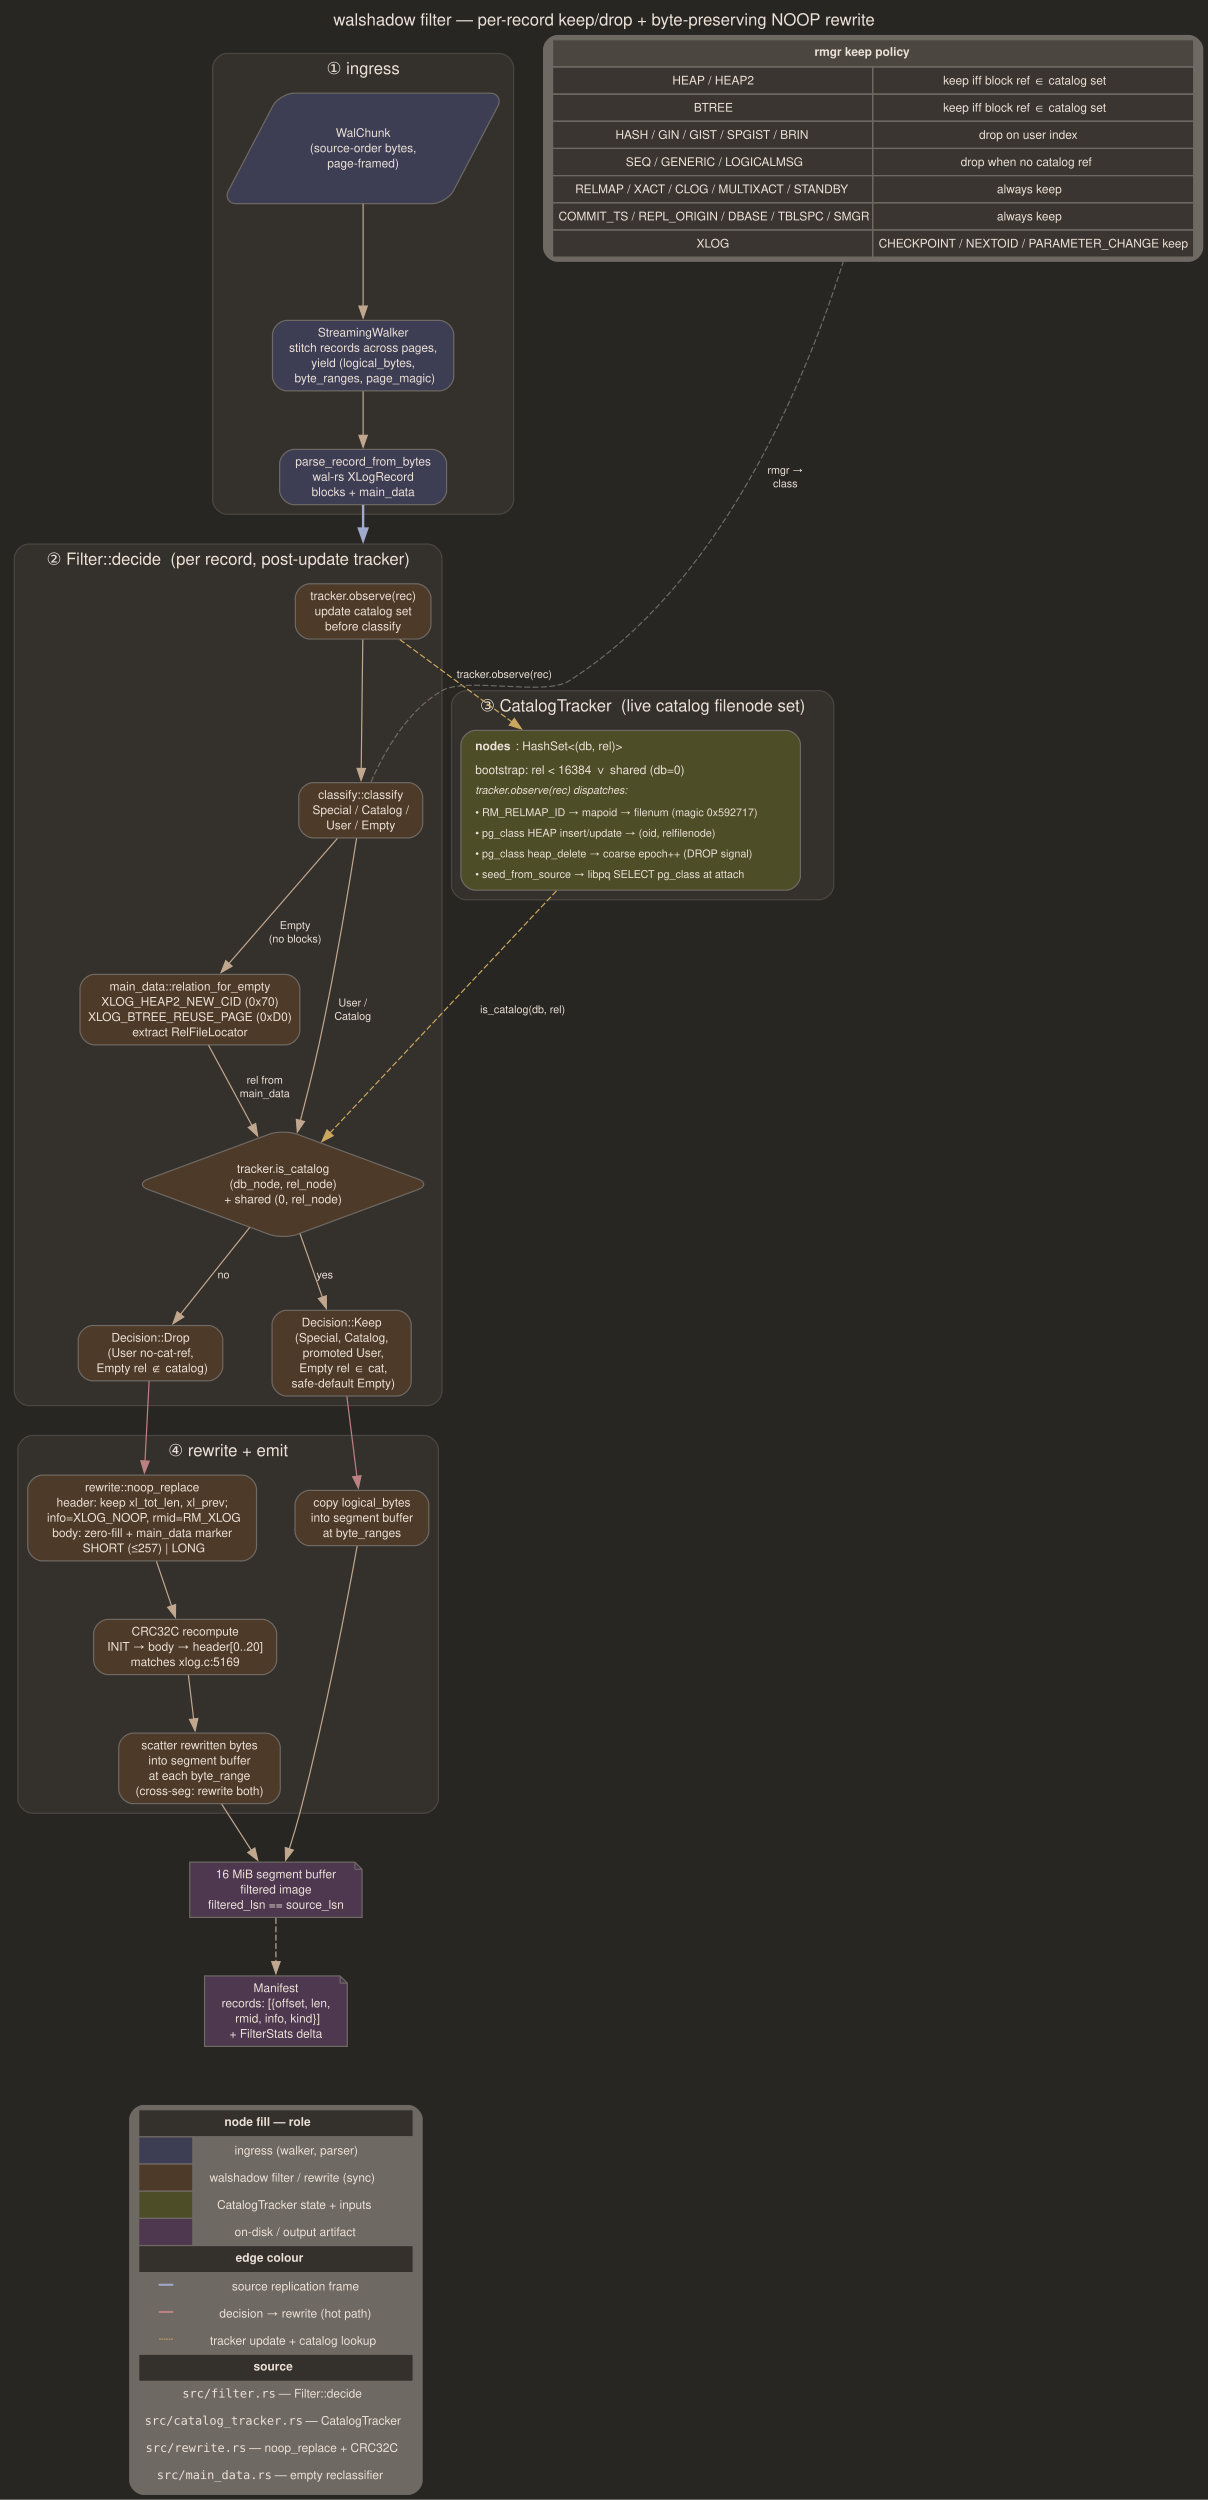
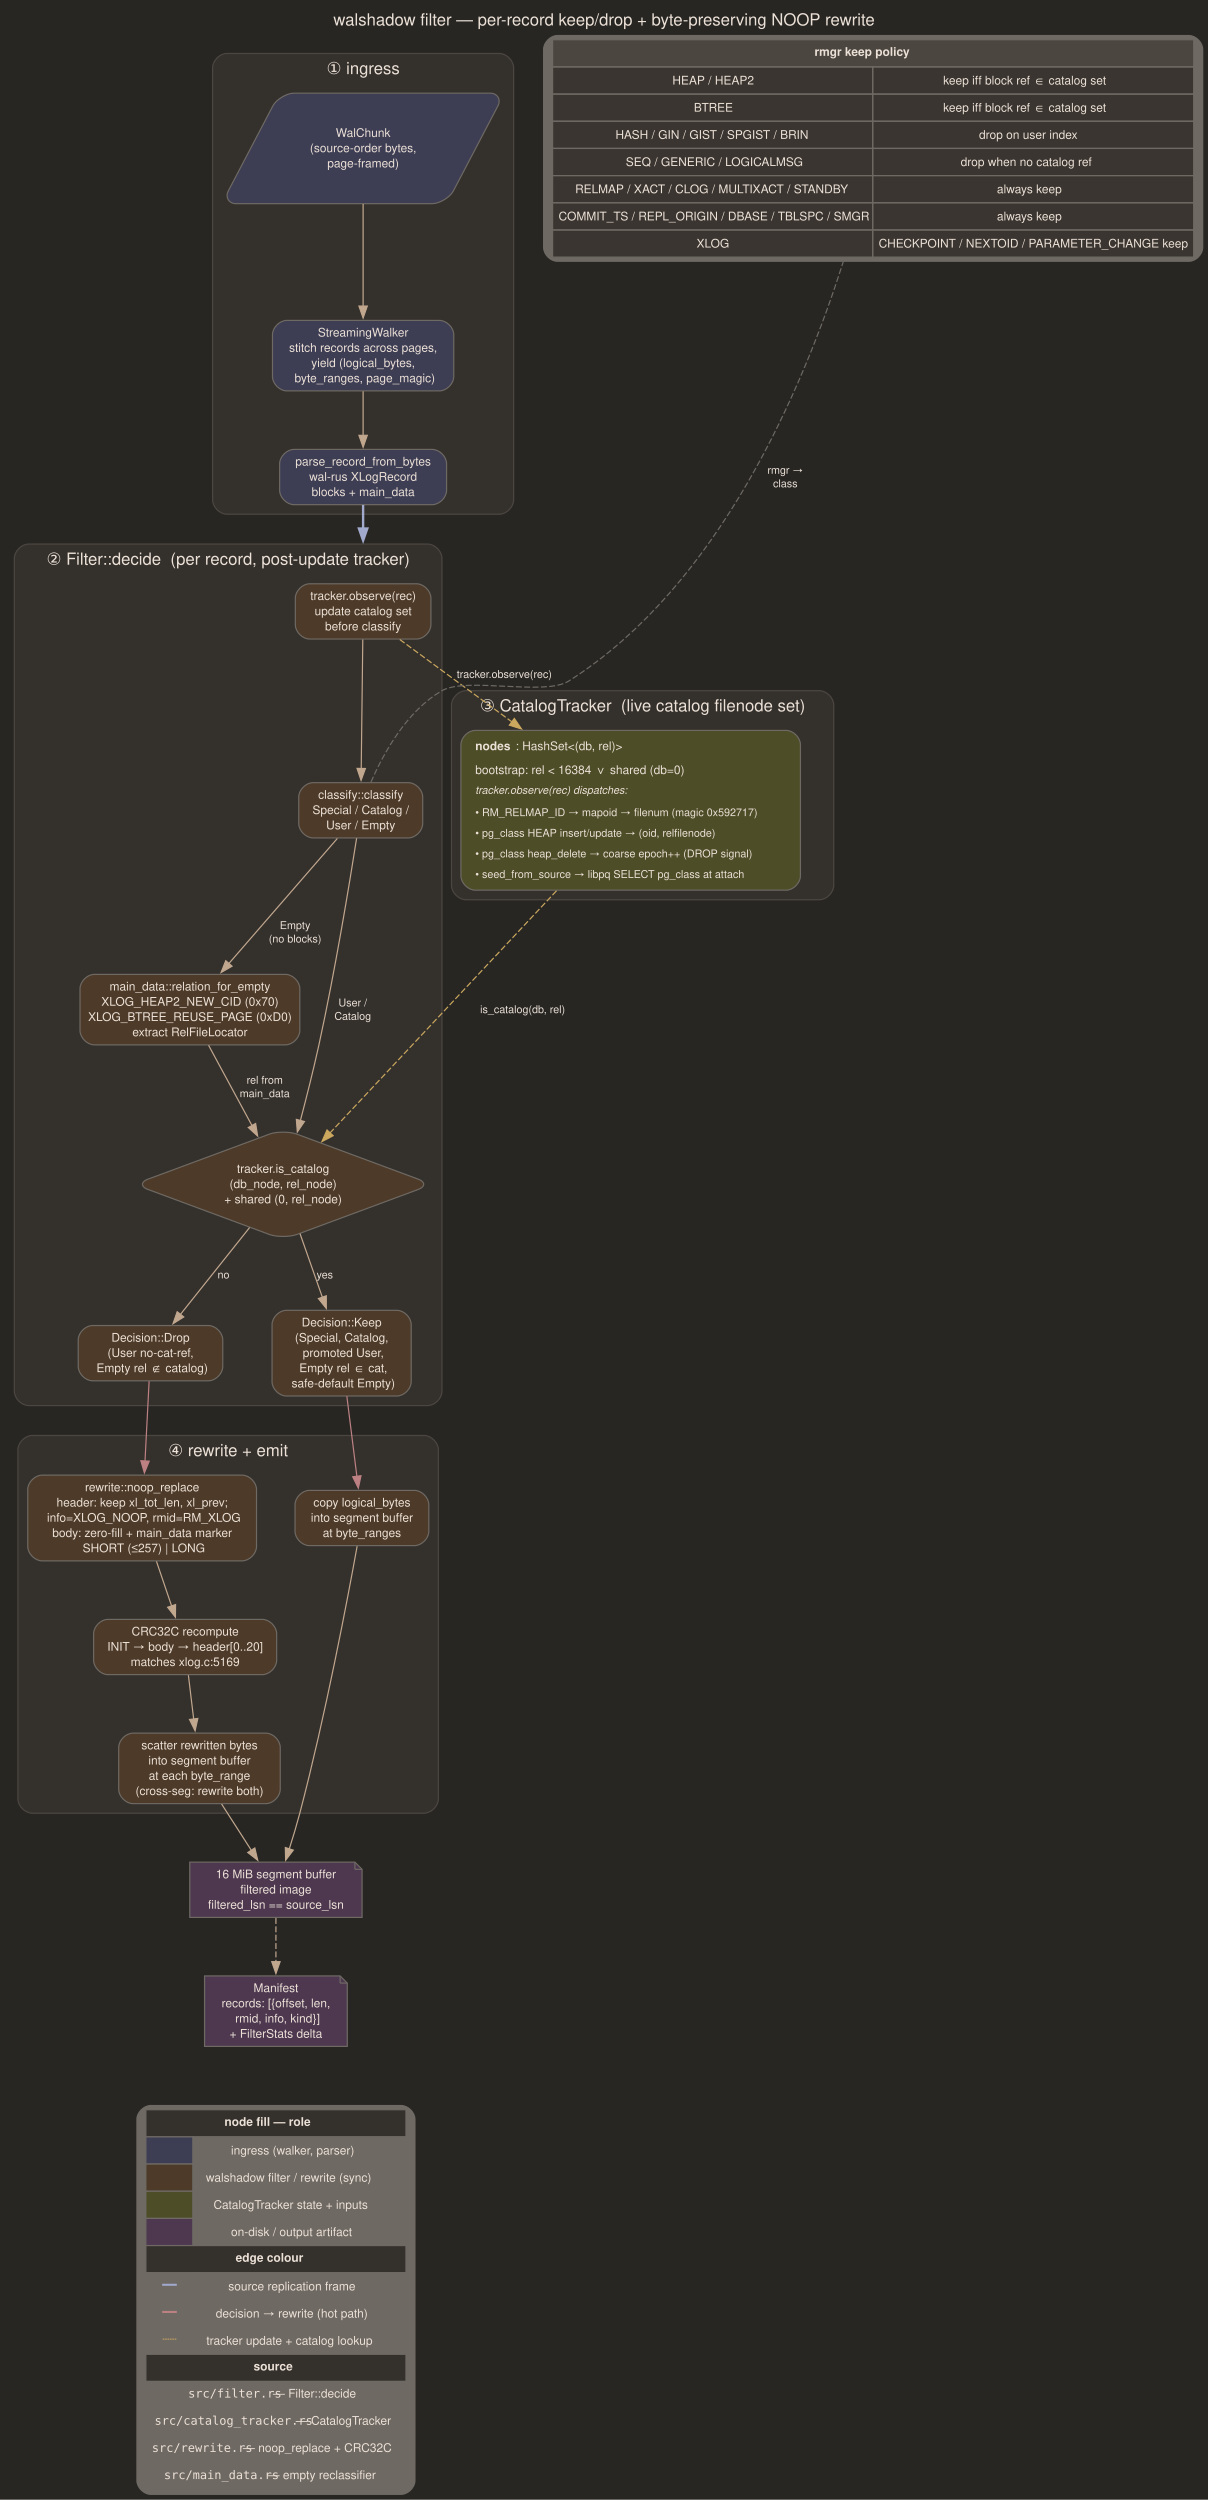
<svg xmlns="http://www.w3.org/2000/svg" width="1011pt" height="2093pt" viewBox="0.00 0.00 1011.00 2093.00">
  <g id="graph0" class="graph" transform="scale(1 1) rotate(0) translate(4 2088.75)">
    <polygon fill="#272623" stroke="none" points="-4,4 -4,-2088.75 1007.38,-2088.75 1007.38,4 -4,4" />
    <text xml:space="preserve" text-anchor="middle" x="501.69" y="-2067.45" font-family="Helvetica,sans-Serif" font-size="14.00" fill="#ece1d7">walshadow filter — per-record keep/drop + byte-preserving NOOP rewrite</text>
    <g id="clust1" class="cluster">
      <path fill="#34302c" stroke="#4c4641" d="M186,-1658.25C186,-1658.25 414,-1658.25 414,-1658.25 420,-1658.25 426,-1664.25 426,-1670.25 426,-1670.25 426,-2032 426,-2032 426,-2038 420,-2044 414,-2044 414,-2044 186,-2044 186,-2044 180,-2044 174,-2038 174,-2032 174,-2032 174,-1670.25 174,-1670.25 174,-1664.25 180,-1658.25 186,-1658.25" />
      <text xml:space="preserve" text-anchor="middle" x="300" y="-2026.7" font-family="Helvetica,sans-Serif" font-size="14.00" fill="#ece1d7">① ingress</text>
    </g>
    <g id="clust2" class="cluster">
      <path fill="#34302c" stroke="#4c4641" d="M20,-912C20,-912 354,-912 354,-912 360,-912 366,-918 366,-924 366,-924 366,-1621.25 366,-1621.25 366,-1627.25 360,-1633.25 354,-1633.25 354,-1633.25 20,-1633.25 20,-1633.25 14,-1633.25 8,-1627.25 8,-1621.25 8,-1621.25 8,-924 8,-924 8,-918 14,-912 20,-912" />
      <text xml:space="preserve" text-anchor="middle" x="187" y="-1615.95" font-family="Helvetica,sans-Serif" font-size="14.00" fill="#ece1d7">② Filter::decide  (per record, post-update tracker)</text>
    </g>
    <g id="clust4" class="cluster">
      <path fill="#34302c" stroke="#4c4641" d="M386,-1335.5C386,-1335.5 682,-1335.5 682,-1335.5 688,-1335.5 694,-1341.5 694,-1347.5 694,-1347.5 694,-1498.5 694,-1498.5 694,-1504.5 688,-1510.5 682,-1510.5 682,-1510.5 386,-1510.5 386,-1510.5 380,-1510.5 374,-1504.5 374,-1498.5 374,-1498.5 374,-1347.5 374,-1347.5 374,-1341.5 380,-1335.5 386,-1335.5" />
      <text xml:space="preserve" text-anchor="middle" x="534" y="-1493.2" font-family="Helvetica,sans-Serif" font-size="14.00" fill="#ece1d7">③ CatalogTracker  (live catalog filenode set)</text>
    </g>
    <g id="clust5" class="cluster">
      <path fill="#34302c" stroke="#4c4641" d="M23,-570.75C23,-570.75 351,-570.75 351,-570.75 357,-570.75 363,-576.75 363,-582.75 363,-582.75 363,-875 363,-875 363,-881 357,-887 351,-887 351,-887 23,-887 23,-887 17,-887 11,-881 11,-875 11,-875 11,-582.75 11,-582.75 11,-576.75 17,-570.75 23,-570.75" />
      <text xml:space="preserve" text-anchor="middle" x="187" y="-869.7" font-family="Helvetica,sans-Serif" font-size="14.00" fill="#ece1d7">④ rewrite + emit</text>
    </g>
    <g id="node1" class="node">
      <path fill="#3d3d54" stroke="#6e6963" d="M406.45,-2010.75C406.45,-2010.75 242.02,-2010.75 242.02,-2010.75 236.02,-2010.75 227.24,-2005.44 224.45,-2000.12 224.45,-2000.12 187.12,-1928.88 187.12,-1928.88 184.34,-1923.56 187.55,-1918.25 193.55,-1918.25 193.55,-1918.25 357.98,-1918.25 357.98,-1918.25 363.98,-1918.25 372.76,-1923.56 375.55,-1928.88 375.55,-1928.88 412.88,-2000.12 412.88,-2000.12 415.66,-2005.44 412.45,-2010.75 406.45,-2010.75" />
      <text xml:space="preserve" text-anchor="middle" x="300" y="-1974.12" font-family="Helvetica,sans-Serif" font-size="10.00" fill="#ece1d7">WalChunk</text>
      <text xml:space="preserve" text-anchor="middle" x="300" y="-1961.38" font-family="Helvetica,sans-Serif" font-size="10.00" fill="#ece1d7">(source-order bytes,</text>
      <text xml:space="preserve" text-anchor="middle" x="300" y="-1948.62" font-family="Helvetica,sans-Serif" font-size="10.00" fill="#ece1d7">page-framed)</text>
    </g>
    <g id="node2" class="node">
      <path fill="#3d3d54" stroke="#6e6963" d="M363.88,-1820.5C363.88,-1820.5 236.12,-1820.5 236.12,-1820.5 230.12,-1820.5 224.12,-1814.5 224.12,-1808.5 224.12,-1808.5 224.12,-1773.5 224.12,-1773.5 224.12,-1767.5 230.12,-1761.5 236.12,-1761.5 236.12,-1761.5 363.88,-1761.5 363.88,-1761.5 369.88,-1761.5 375.88,-1767.5 375.88,-1773.5 375.88,-1773.5 375.88,-1808.5 375.88,-1808.5 375.88,-1814.5 369.88,-1820.5 363.88,-1820.5" />
      <text xml:space="preserve" text-anchor="middle" x="300" y="-1807" font-family="Helvetica,sans-Serif" font-size="10.00" fill="#ece1d7">StreamingWalker</text>
      <text xml:space="preserve" text-anchor="middle" x="300" y="-1794.25" font-family="Helvetica,sans-Serif" font-size="10.00" fill="#ece1d7">stitch records across pages,</text>
      <text xml:space="preserve" text-anchor="middle" x="300" y="-1781.5" font-family="Helvetica,sans-Serif" font-size="10.00" fill="#ece1d7">yield (logical_bytes,</text>
      <text xml:space="preserve" text-anchor="middle" x="300" y="-1768.75" font-family="Helvetica,sans-Serif" font-size="10.00" fill="#ece1d7"> byte_ranges, page_magic)</text>
    </g>
    <g id="edge1" class="edge">
      <path fill="none" stroke="#c1a78e" d="M300,-1917.99C300,-1891.31 300,-1857.92 300,-1832.21" />
      <polygon fill="#c1a78e" stroke="#c1a78e" points="303.5,-1832.51 300,-1822.51 296.5,-1832.51 303.5,-1832.51" />
    </g>
    <g id="node3" class="node">
      <path fill="#3d3d54" stroke="#6e6963" d="M357.88,-1712.5C357.88,-1712.5 242.12,-1712.5 242.12,-1712.5 236.12,-1712.5 230.12,-1706.5 230.12,-1700.5 230.12,-1700.5 230.12,-1678.25 230.12,-1678.25 230.12,-1672.25 236.12,-1666.25 242.12,-1666.25 242.12,-1666.25 357.88,-1666.25 357.88,-1666.25 363.88,-1666.25 369.88,-1672.25 369.88,-1678.25 369.88,-1678.25 369.88,-1700.5 369.88,-1700.5 369.88,-1706.5 363.88,-1712.5 357.88,-1712.5" />
      <text xml:space="preserve" text-anchor="middle" x="300" y="-1699" font-family="Helvetica,sans-Serif" font-size="10.00" fill="#ece1d7">parse_record_from_bytes</text>
-       <text xml:space="preserve" text-anchor="middle" x="300" y="-1686.25" font-family="Helvetica,sans-Serif" font-size="10.00" fill="#ece1d7">wal-rs XLogRecord</text>
+       <text xml:space="preserve" text-anchor="middle" x="300" y="-1686.25" font-family="Helvetica,sans-Serif" font-size="10.00" fill="#ece1d7">wal-rus XLogRecord</text>
      <text xml:space="preserve" text-anchor="middle" x="300" y="-1673.5" font-family="Helvetica,sans-Serif" font-size="10.00" fill="#ece1d7">blocks + main_data</text>
    </g>
    <g id="edge2" class="edge">
      <path fill="none" stroke="#c1a78e" d="M300,-1761.18C300,-1749.63 300,-1736.24 300,-1724.23" />
      <polygon fill="#c1a78e" stroke="#c1a78e" points="303.5,-1724.31 300,-1714.31 296.5,-1724.31 303.5,-1724.31" />
    </g>
    <g id="node4" class="node">
      <path fill="#4d3a28" stroke="#6e6963" d="M344.75,-1600C344.75,-1600 255.25,-1600 255.25,-1600 249.25,-1600 243.25,-1594 243.25,-1588 243.25,-1588 243.25,-1565.75 243.25,-1565.75 243.25,-1559.75 249.25,-1553.75 255.25,-1553.75 255.25,-1553.75 344.75,-1553.75 344.75,-1553.75 350.75,-1553.75 356.75,-1559.75 356.75,-1565.75 356.75,-1565.75 356.75,-1588 356.75,-1588 356.75,-1594 350.75,-1600 344.75,-1600" />
      <text xml:space="preserve" text-anchor="middle" x="300" y="-1586.5" font-family="Helvetica,sans-Serif" font-size="10.00" fill="#ece1d7">tracker.observe(rec)</text>
      <text xml:space="preserve" text-anchor="middle" x="300" y="-1573.75" font-family="Helvetica,sans-Serif" font-size="10.00" fill="#ece1d7">update catalog set</text>
      <text xml:space="preserve" text-anchor="middle" x="300" y="-1561" font-family="Helvetica,sans-Serif" font-size="10.00" fill="#ece1d7">before classify</text>
    </g>
    <g id="edge9" class="edge">
      <path fill="none" stroke="#a1a9cc" stroke-width="2" d="M300,-1666.01C300,-1660.05 300,-1653.28 300,-1646.2" />
      <polygon fill="#a1a9cc" stroke="#a1a9cc" stroke-width="2" points="303.5,-1646.28 300,-1636.28 296.5,-1646.28 303.5,-1646.28" />
    </g>
    <g id="node5" class="node">
      <path fill="#4d3a28" stroke="#6e6963" d="M337.88,-1433.5C337.88,-1433.5 258.12,-1433.5 258.12,-1433.5 252.12,-1433.5 246.12,-1427.5 246.12,-1421.5 246.12,-1421.5 246.12,-1399.25 246.12,-1399.25 246.12,-1393.25 252.12,-1387.25 258.12,-1387.25 258.12,-1387.25 337.88,-1387.25 337.88,-1387.25 343.88,-1387.25 349.88,-1393.25 349.88,-1399.25 349.88,-1399.25 349.88,-1421.5 349.88,-1421.5 349.88,-1427.5 343.88,-1433.5 337.88,-1433.5" />
      <text xml:space="preserve" text-anchor="middle" x="298" y="-1420" font-family="Helvetica,sans-Serif" font-size="10.00" fill="#ece1d7">classify::classify</text>
      <text xml:space="preserve" text-anchor="middle" x="298" y="-1407.25" font-family="Helvetica,sans-Serif" font-size="10.00" fill="#ece1d7">Special / Catalog /</text>
      <text xml:space="preserve" text-anchor="middle" x="298" y="-1394.5" font-family="Helvetica,sans-Serif" font-size="10.00" fill="#ece1d7">User / Empty</text>
    </g>
    <g id="edge3" class="edge">
      <path fill="none" stroke="#c1a78e" d="M299.73,-1553.35C299.39,-1525.37 298.8,-1477.39 298.41,-1445.04" />
      <polygon fill="#c1a78e" stroke="#c1a78e" points="301.91,-1445.36 298.29,-1435.41 294.91,-1445.45 301.91,-1445.36" />
    </g>
    <g id="node11" class="node">
      <path fill="#4d4d28" stroke="#6e6963" d="M654.12,-1477.25C654.12,-1477.25 393.88,-1477.25 393.88,-1477.25 387.88,-1477.25 381.88,-1471.25 381.88,-1465.25 381.88,-1465.25 381.88,-1355.5 381.88,-1355.5 381.88,-1349.5 387.88,-1343.5 393.88,-1343.5 393.88,-1343.5 654.12,-1343.5 654.12,-1343.5 660.12,-1343.5 666.12,-1349.5 666.12,-1355.5 666.12,-1355.5 666.12,-1465.25 666.12,-1465.25 666.12,-1471.25 660.12,-1477.25 654.12,-1477.25" />
      <text xml:space="preserve" text-anchor="start" x="393.88" y="-1460.75" font-family="Helvetica,sans-Serif" font-weight="bold" font-size="10.00" fill="#ece1d7">nodes</text>
      <text xml:space="preserve" text-anchor="start" x="427.62" y="-1460.75" font-family="Helvetica,sans-Serif" font-size="10.00" fill="#ece1d7">: HashSet&lt;(db, rel)&gt;</text>
      <text xml:space="preserve" text-anchor="start" x="393.88" y="-1440.75" font-family="Helvetica,sans-Serif" font-size="10.00" fill="#ece1d7">bootstrap: rel &lt; 16384 ∨ shared (db=0)</text>
      <text xml:space="preserve" text-anchor="start" x="393.88" y="-1424.2" font-family="Helvetica,sans-Serif" font-style="italic" font-size="9.00" fill="#ece1d7">tracker.observe(rec) dispatches:</text>
      <text xml:space="preserve" text-anchor="start" x="393.88" y="-1405.5" font-family="Helvetica,sans-Serif" font-size="9.00" fill="#ece1d7">• RM_RELMAP_ID → mapoid → filenum (magic 0x592717)</text>
      <text xml:space="preserve" text-anchor="start" x="393.88" y="-1388.25" font-family="Helvetica,sans-Serif" font-size="9.00" fill="#ece1d7">• pg_class HEAP insert/update → (oid, relfilenode)</text>
      <text xml:space="preserve" text-anchor="start" x="393.88" y="-1371" font-family="Helvetica,sans-Serif" font-size="9.00" fill="#ece1d7">• pg_class heap_delete → coarse epoch++ (DROP signal)</text>
      <text xml:space="preserve" text-anchor="start" x="393.88" y="-1353.75" font-family="Helvetica,sans-Serif" font-size="9.00" fill="#ece1d7">• seed_from_source → libpq SELECT pg_class at attach</text>
    </g>
    <g id="edge11" class="edge">
      <path fill="none" stroke="#cba85e" stroke-dasharray="5,2" d="M330.68,-1553.35C355.09,-1535.41 390.7,-1509.27 424.72,-1484.28" />
      <polygon fill="#cba85e" stroke="#cba85e" points="426.59,-1487.25 432.58,-1478.51 422.44,-1481.61 426.59,-1487.25" />
      <text xml:space="preserve" text-anchor="middle" x="418.2" y="-1521.2" font-family="Helvetica,sans-Serif" font-size="9.00" fill="#ece1d7">tracker.observe(rec)</text>
    </g>
    <g id="node6" class="node">
      <path fill="#4d3a28" stroke="#6e6963" d="M235,-1273C235,-1273 75,-1273 75,-1273 69,-1273 63,-1267 63,-1261 63,-1261 63,-1226 63,-1226 63,-1220 69,-1214 75,-1214 75,-1214 235,-1214 235,-1214 241,-1214 247,-1220 247,-1226 247,-1226 247,-1261 247,-1261 247,-1267 241,-1273 235,-1273" />
      <text xml:space="preserve" text-anchor="middle" x="155" y="-1259.5" font-family="Helvetica,sans-Serif" font-size="10.00" fill="#ece1d7">main_data::relation_for_empty</text>
      <text xml:space="preserve" text-anchor="middle" x="155" y="-1246.75" font-family="Helvetica,sans-Serif" font-size="10.00" fill="#ece1d7">XLOG_HEAP2_NEW_CID (0x70)</text>
      <text xml:space="preserve" text-anchor="middle" x="155" y="-1234" font-family="Helvetica,sans-Serif" font-size="10.00" fill="#ece1d7">XLOG_BTREE_REUSE_PAGE (0xD0)</text>
      <text xml:space="preserve" text-anchor="middle" x="155" y="-1221.25" font-family="Helvetica,sans-Serif" font-size="10.00" fill="#ece1d7">extract RelFileLocator</text>
    </g>
    <g id="edge5" class="edge">
      <path fill="none" stroke="#c1a78e" d="M278.42,-1386.8C254.96,-1359.76 215.34,-1314.07 187.33,-1281.77" />
      <polygon fill="#c1a78e" stroke="#c1a78e" points="190.3,-1279.86 181.11,-1274.6 185.01,-1284.45 190.3,-1279.86" />
      <text xml:space="preserve" text-anchor="middle" x="243.06" y="-1310.95" font-family="Helvetica,sans-Serif" font-size="9.00" fill="#ece1d7">Empty</text>
      <text xml:space="preserve" text-anchor="middle" x="243.06" y="-1299.7" font-family="Helvetica,sans-Serif" font-size="9.00" fill="#ece1d7">(no blocks)</text>
    </g>
    <g id="node7" class="node">
      <path fill="#4d3a28" stroke="#6e6963" d="M221.75,-1139.33C221.75,-1139.33 119.5,-1101.42 119.5,-1101.42 113.88,-1099.34 113.88,-1095.16 119.5,-1093.08 119.5,-1093.08 221.75,-1055.17 221.75,-1055.17 227.37,-1053.09 238.63,-1053.09 244.25,-1055.17 244.25,-1055.17 346.5,-1093.08 346.5,-1093.08 352.12,-1095.16 352.12,-1099.34 346.5,-1101.42 346.5,-1101.42 244.25,-1139.33 244.25,-1139.33 238.63,-1141.41 227.37,-1141.41 221.75,-1139.33" />
      <text xml:space="preserve" text-anchor="middle" x="233" y="-1106.88" font-family="Helvetica,sans-Serif" font-size="10.00" fill="#ece1d7">tracker.is_catalog</text>
      <text xml:space="preserve" text-anchor="middle" x="233" y="-1094.12" font-family="Helvetica,sans-Serif" font-size="10.00" fill="#ece1d7">(db_node, rel_node)</text>
      <text xml:space="preserve" text-anchor="middle" x="233" y="-1081.38" font-family="Helvetica,sans-Serif" font-size="10.00" fill="#ece1d7">+ shared (0, rel_node)</text>
    </g>
    <g id="edge4" class="edge">
      <path fill="none" stroke="#c1a78e" d="M294.56,-1387C288.84,-1350.57 276.63,-1276.28 263,-1214 258.43,-1193.14 252.69,-1170.35 247.46,-1150.55" />
      <polygon fill="#c1a78e" stroke="#c1a78e" points="250.88,-1149.81 244.92,-1141.05 244.12,-1151.61 250.88,-1149.81" />
      <text xml:space="preserve" text-anchor="middle" x="291.33" y="-1246.2" font-family="Helvetica,sans-Serif" font-size="9.00" fill="#ece1d7">User /</text>
      <text xml:space="preserve" text-anchor="middle" x="291.33" y="-1234.95" font-family="Helvetica,sans-Serif" font-size="9.00" fill="#ece1d7">Catalog</text>
    </g>
    <g id="node10" class="node">
      <path fill="#6e6963" stroke="none" d="M991.38,-2059.5C991.38,-2059.5 462.62,-2059.5 462.62,-2059.5 456.62,-2059.5 450.62,-2053.5 450.62,-2047.5 450.62,-2047.5 450.62,-1881.5 450.62,-1881.5 450.62,-1875.5 456.62,-1869.5 462.62,-1869.5 462.62,-1869.5 991.38,-1869.5 991.38,-1869.5 997.38,-1869.5 1003.38,-1875.5 1003.38,-1881.5 1003.38,-1881.5 1003.38,-2047.5 1003.38,-2047.5 1003.38,-2053.5 997.38,-2059.5 991.38,-2059.5" />
      <polygon fill="#3a3530" stroke="none" points="458.62,-1873.5 458.62,-2055.5 995.38,-2055.5 995.38,-1873.5 458.62,-1873.5" />
      <polygon fill="#4c4641" stroke="none" points="458.62,-2032.75 458.62,-2055.5 995.38,-2055.5 995.38,-2032.75 458.62,-2032.75" />
      <polygon fill="none" stroke="#6e6963" points="458.62,-2032.75 458.62,-2055.5 995.38,-2055.5 995.38,-2032.75 458.62,-2032.75" />
      <text xml:space="preserve" text-anchor="start" x="677.88" y="-2042" font-family="Helvetica,sans-Serif" font-weight="bold" font-size="10.00" fill="#ece1d7">rmgr keep policy</text>
      <polygon fill="none" stroke="#6e6963" points="458.62,-2010 458.62,-2032.75 726.62,-2032.75 726.62,-2010 458.62,-2010" />
      <text xml:space="preserve" text-anchor="start" x="558.88" y="-2018" font-family="Helvetica,sans-Serif" font-size="10.00" fill="#ece1d7">HEAP / HEAP2</text>
      <polygon fill="none" stroke="#6e6963" points="726.62,-2010 726.62,-2032.75 995.38,-2032.75 995.38,-2010 726.62,-2010" />
      <text xml:space="preserve" text-anchor="start" x="785.62" y="-2018" font-family="Helvetica,sans-Serif" font-size="10.00" fill="#ece1d7">keep iff block ref ∈ catalog set</text>
      <polygon fill="none" stroke="#6e6963" points="458.62,-1987.25 458.62,-2010 726.62,-2010 726.62,-1987.25 458.62,-1987.25" />
      <text xml:space="preserve" text-anchor="start" x="576.88" y="-1995.25" font-family="Helvetica,sans-Serif" font-size="10.00" fill="#ece1d7">BTREE</text>
      <polygon fill="none" stroke="#6e6963" points="726.62,-1987.25 726.62,-2010 995.38,-2010 995.38,-1987.25 726.62,-1987.25" />
      <text xml:space="preserve" text-anchor="start" x="785.62" y="-1995.25" font-family="Helvetica,sans-Serif" font-size="10.00" fill="#ece1d7">keep iff block ref ∈ catalog set</text>
      <polygon fill="none" stroke="#6e6963" points="458.62,-1964.5 458.62,-1987.25 726.62,-1987.25 726.62,-1964.5 458.62,-1964.5" />
      <text xml:space="preserve" text-anchor="start" x="511.25" y="-1972.5" font-family="Helvetica,sans-Serif" font-size="10.00" fill="#ece1d7">HASH / GIN / GIST / SPGIST / BRIN</text>
      <polygon fill="none" stroke="#6e6963" points="726.62,-1964.5 726.62,-1987.25 995.38,-1987.25 995.38,-1964.5 726.62,-1964.5" />
      <text xml:space="preserve" text-anchor="start" x="815.62" y="-1972.5" font-family="Helvetica,sans-Serif" font-size="10.00" fill="#ece1d7">drop on user index</text>
      <polygon fill="none" stroke="#6e6963" points="458.62,-1941.75 458.62,-1964.5 726.62,-1964.5 726.62,-1941.75 458.62,-1941.75" />
      <text xml:space="preserve" text-anchor="start" x="519.88" y="-1949.75" font-family="Helvetica,sans-Serif" font-size="10.00" fill="#ece1d7">SEQ / GENERIC / LOGICALMSG</text>
      <polygon fill="none" stroke="#6e6963" points="726.62,-1941.75 726.62,-1964.5 995.38,-1964.5 995.38,-1941.75 726.62,-1941.75" />
      <text xml:space="preserve" text-anchor="start" x="800.25" y="-1949.75" font-family="Helvetica,sans-Serif" font-size="10.00" fill="#ece1d7">drop when no catalog ref</text>
      <polygon fill="none" stroke="#6e6963" points="458.62,-1919 458.62,-1941.75 726.62,-1941.75 726.62,-1919 458.62,-1919" />
      <text xml:space="preserve" text-anchor="start" x="477.5" y="-1927" font-family="Helvetica,sans-Serif" font-size="10.00" fill="#ece1d7">RELMAP / XACT / CLOG / MULTIXACT / STANDBY</text>
      <polygon fill="none" stroke="#6e6963" points="726.62,-1919 726.62,-1941.75 995.38,-1941.75 995.38,-1919 726.62,-1919" />
      <text xml:space="preserve" text-anchor="start" x="830.62" y="-1927" font-family="Helvetica,sans-Serif" font-size="10.00" fill="#ece1d7">always keep</text>
      <polygon fill="none" stroke="#6e6963" points="458.62,-1896.25 458.62,-1919 726.62,-1919 726.62,-1896.25 458.62,-1896.25" />
      <text xml:space="preserve" text-anchor="start" x="463.62" y="-1904.25" font-family="Helvetica,sans-Serif" font-size="10.00" fill="#ece1d7">COMMIT_TS / REPL_ORIGIN / DBASE / TBLSPC / SMGR</text>
      <polygon fill="none" stroke="#6e6963" points="726.62,-1896.25 726.62,-1919 995.38,-1919 995.38,-1896.25 726.62,-1896.25" />
      <text xml:space="preserve" text-anchor="start" x="830.62" y="-1904.25" font-family="Helvetica,sans-Serif" font-size="10.00" fill="#ece1d7">always keep</text>
      <polygon fill="none" stroke="#6e6963" points="458.62,-1873.5 458.62,-1896.25 726.62,-1896.25 726.62,-1873.5 458.62,-1873.5" />
      <text xml:space="preserve" text-anchor="start" x="579.12" y="-1881.5" font-family="Helvetica,sans-Serif" font-size="10.00" fill="#ece1d7">XLOG</text>
      <polygon fill="none" stroke="#6e6963" points="726.62,-1873.5 726.62,-1896.25 995.38,-1896.25 995.38,-1873.5 726.62,-1873.5" />
      <text xml:space="preserve" text-anchor="start" x="731.62" y="-1881.5" font-family="Helvetica,sans-Serif" font-size="10.00" fill="#ece1d7">CHECKPOINT / NEXTOID / PARAMETER_CHANGE keep</text>
    </g>
    <g id="edge10" class="edge">
      <path fill="none" stroke="#6e6963" stroke-dasharray="5,2" d="M306.54,-1433.96C316.77,-1457.54 336.34,-1493.42 366,-1510.5 386.47,-1522.29 452.02,-1505.89 472,-1518.5 598.32,-1598.21 668.59,-1764.53 702.02,-1869.73" />
      <text xml:space="preserve" text-anchor="middle" x="653.44" y="-1692.08" font-family="Helvetica,sans-Serif" font-size="9.00" fill="#ece1d7">rmgr →</text>
      <text xml:space="preserve" text-anchor="middle" x="653.44" y="-1680.83" font-family="Helvetica,sans-Serif" font-size="9.00" fill="#ece1d7">class</text>
    </g>
    <g id="edge6" class="edge">
      <path fill="none" stroke="#c1a78e" d="M170.6,-1213.66C181.01,-1194.4 194.95,-1168.63 207.01,-1146.32" />
      <polygon fill="#c1a78e" stroke="#c1a78e" points="210,-1148.14 211.68,-1137.68 203.85,-1144.81 210,-1148.14" />
      <text xml:space="preserve" text-anchor="middle" x="217.62" y="-1181.45" font-family="Helvetica,sans-Serif" font-size="9.00" fill="#ece1d7">rel from</text>
      <text xml:space="preserve" text-anchor="middle" x="217.62" y="-1170.2" font-family="Helvetica,sans-Serif" font-size="9.00" fill="#ece1d7">main_data</text>
    </g>
    <g id="node8" class="node">
      <path fill="#4d3a28" stroke="#6e6963" d="M328.25,-991.75C328.25,-991.75 235.75,-991.75 235.75,-991.75 229.75,-991.75 223.75,-985.75 223.75,-979.75 223.75,-979.75 223.75,-932 223.75,-932 223.75,-926 229.75,-920 235.75,-920 235.75,-920 328.25,-920 328.25,-920 334.25,-920 340.25,-926 340.25,-932 340.25,-932 340.25,-979.75 340.25,-979.75 340.25,-985.75 334.25,-991.75 328.25,-991.75" />
      <text xml:space="preserve" text-anchor="middle" x="282" y="-978.25" font-family="Helvetica,sans-Serif" font-size="10.00" fill="#ece1d7">Decision::Keep</text>
      <text xml:space="preserve" text-anchor="middle" x="282" y="-965.5" font-family="Helvetica,sans-Serif" font-size="10.00" fill="#ece1d7">(Special, Catalog,</text>
      <text xml:space="preserve" text-anchor="middle" x="282" y="-952.75" font-family="Helvetica,sans-Serif" font-size="10.00" fill="#ece1d7"> promoted User,</text>
      <text xml:space="preserve" text-anchor="middle" x="282" y="-940" font-family="Helvetica,sans-Serif" font-size="10.00" fill="#ece1d7"> Empty rel ∈ cat,</text>
      <text xml:space="preserve" text-anchor="middle" x="282" y="-927.25" font-family="Helvetica,sans-Serif" font-size="10.00" fill="#ece1d7"> safe-default Empty)</text>
    </g>
    <g id="edge7" class="edge">
      <path fill="none" stroke="#c1a78e" d="M247.17,-1055.94C253.07,-1039.16 259.95,-1019.6 266.02,-1002.32" />
      <polygon fill="#c1a78e" stroke="#c1a78e" points="269.17,-1003.92 269.19,-993.32 262.57,-1001.59 269.17,-1003.92" />
      <text xml:space="preserve" text-anchor="middle" x="267.93" y="-1018.45" font-family="Helvetica,sans-Serif" font-size="9.00" fill="#ece1d7">yes</text>
    </g>
    <g id="node9" class="node">
      <path fill="#4d3a28" stroke="#6e6963" d="M170.5,-979C170.5,-979 73.5,-979 73.5,-979 67.5,-979 61.5,-973 61.5,-967 61.5,-967 61.5,-944.75 61.5,-944.75 61.5,-938.75 67.5,-932.75 73.5,-932.75 73.5,-932.75 170.5,-932.75 170.5,-932.75 176.5,-932.75 182.5,-938.75 182.5,-944.75 182.5,-944.75 182.5,-967 182.5,-967 182.5,-973 176.5,-979 170.5,-979" />
      <text xml:space="preserve" text-anchor="middle" x="122" y="-965.5" font-family="Helvetica,sans-Serif" font-size="10.00" fill="#ece1d7">Decision::Drop</text>
      <text xml:space="preserve" text-anchor="middle" x="122" y="-952.75" font-family="Helvetica,sans-Serif" font-size="10.00" fill="#ece1d7">(User no-cat-ref,</text>
      <text xml:space="preserve" text-anchor="middle" x="122" y="-940" font-family="Helvetica,sans-Serif" font-size="10.00" fill="#ece1d7"> Empty rel ∉ catalog)</text>
    </g>
    <g id="edge8" class="edge">
      <path fill="none" stroke="#c1a78e" d="M204.99,-1061.08C187.12,-1038.64 164.16,-1009.81 146.92,-988.17" />
      <polygon fill="#c1a78e" stroke="#c1a78e" points="149.83,-986.2 140.86,-980.56 144.35,-990.56 149.83,-986.2" />
      <text xml:space="preserve" text-anchor="middle" x="183.12" y="-1018.45" font-family="Helvetica,sans-Serif" font-size="9.00" fill="#ece1d7">no</text>
    </g>
    <g id="node12" class="node">
      <path fill="#4d3a28" stroke="#6e6963" d="M343,-841C343,-841 255,-841 255,-841 249,-841 243,-835 243,-829 243,-829 243,-806.75 243,-806.75 243,-800.75 249,-794.75 255,-794.75 255,-794.75 343,-794.75 343,-794.75 349,-794.75 355,-800.75 355,-806.75 355,-806.75 355,-829 355,-829 355,-835 349,-841 343,-841" />
      <text xml:space="preserve" text-anchor="middle" x="299" y="-827.5" font-family="Helvetica,sans-Serif" font-size="10.00" fill="#ece1d7">copy logical_bytes</text>
      <text xml:space="preserve" text-anchor="middle" x="299" y="-814.75" font-family="Helvetica,sans-Serif" font-size="10.00" fill="#ece1d7">into segment buffer</text>
      <text xml:space="preserve" text-anchor="middle" x="299" y="-802" font-family="Helvetica,sans-Serif" font-size="10.00" fill="#ece1d7">at byte_ranges</text>
    </g>
    <g id="edge15" class="edge">
      <path fill="none" stroke="#bd8183" d="M286.38,-919.85C288.96,-899.19 292.21,-873.18 294.77,-852.73" />
      <polygon fill="#bd8183" stroke="#bd8183" points="298.23,-853.27 296,-842.91 291.28,-852.4 298.23,-853.27" />
    </g>
    <g id="node13" class="node">
      <path fill="#4d3a28" stroke="#6e6963" d="M198.75,-853.75C198.75,-853.75 31.25,-853.75 31.25,-853.75 25.25,-853.75 19.25,-847.75 19.25,-841.75 19.25,-841.75 19.25,-794 19.25,-794 19.25,-788 25.25,-782 31.25,-782 31.25,-782 198.75,-782 198.75,-782 204.75,-782 210.75,-788 210.75,-794 210.75,-794 210.75,-841.75 210.75,-841.75 210.75,-847.75 204.75,-853.75 198.75,-853.75" />
      <text xml:space="preserve" text-anchor="middle" x="115" y="-840.25" font-family="Helvetica,sans-Serif" font-size="10.00" fill="#ece1d7">rewrite::noop_replace</text>
      <text xml:space="preserve" text-anchor="middle" x="115" y="-827.5" font-family="Helvetica,sans-Serif" font-size="10.00" fill="#ece1d7">header: keep xl_tot_len, xl_prev;</text>
      <text xml:space="preserve" text-anchor="middle" x="115" y="-814.75" font-family="Helvetica,sans-Serif" font-size="10.00" fill="#ece1d7"> info=XLOG_NOOP, rmid=RM_XLOG</text>
      <text xml:space="preserve" text-anchor="middle" x="115" y="-802" font-family="Helvetica,sans-Serif" font-size="10.00" fill="#ece1d7">body: zero-fill + main_data marker</text>
      <text xml:space="preserve" text-anchor="middle" x="115" y="-789.25" font-family="Helvetica,sans-Serif" font-size="10.00" fill="#ece1d7"> SHORT (≤257) | LONG</text>
    </g>
    <g id="edge16" class="edge">
      <path fill="none" stroke="#bd8183" d="M120.84,-932.42C119.91,-914.3 118.57,-888.2 117.4,-865.59" />
      <polygon fill="#bd8183" stroke="#bd8183" points="120.9,-865.47 116.89,-855.66 113.91,-865.83 120.9,-865.47" />
    </g>
    <g id="edge12" class="edge">
      <path fill="none" stroke="#cba85e" stroke-dasharray="5,2" d="M461.93,-1343.01C404.53,-1281.65 320.97,-1192.31 272.28,-1140.25" />
      <polygon fill="#cba85e" stroke="#cba85e" points="274.91,-1137.93 265.52,-1133.02 269.79,-1142.71 274.91,-1137.93" />
      <text xml:space="preserve" text-anchor="middle" x="433.53" y="-1240.58" font-family="Helvetica,sans-Serif" font-size="9.00" fill="#ece1d7">is_catalog(db, rel)</text>
    </g>
    <g id="node16" class="node">
      <polygon fill="#4d3850" stroke="#6e6963" points="293.12,-529.75 154.88,-529.75 154.88,-483.5 299.12,-483.5 299.12,-523.75 293.12,-529.75" />
      <polyline fill="none" stroke="#6e6963" points="293.12,-529.75 293.12,-523.75" />
      <polyline fill="none" stroke="#6e6963" points="299.12,-523.75 293.12,-523.75" />
      <text xml:space="preserve" text-anchor="middle" x="227" y="-516.25" font-family="Helvetica,sans-Serif" font-size="10.00" fill="#ece1d7">16 MiB segment buffer</text>
      <text xml:space="preserve" text-anchor="middle" x="227" y="-503.5" font-family="Helvetica,sans-Serif" font-size="10.00" fill="#ece1d7">filtered image</text>
      <text xml:space="preserve" text-anchor="middle" x="227" y="-490.75" font-family="Helvetica,sans-Serif" font-size="10.00" fill="#ece1d7">filtered_lsn == source_lsn</text>
    </g>
    <g id="edge17" class="edge">
      <path fill="none" stroke="#c1a78e" d="M295,-794.3C287.12,-750.76 268.47,-652.26 247,-570.75 244.41,-560.92 241.23,-550.35 238.16,-540.73" />
      <polygon fill="#c1a78e" stroke="#c1a78e" points="241.55,-539.83 235.14,-531.4 234.9,-542 241.55,-539.83" />
    </g>
    <g id="node14" class="node">
      <path fill="#4d3a28" stroke="#6e6963" d="M215.62,-733C215.62,-733 86.38,-733 86.38,-733 80.38,-733 74.38,-727 74.38,-721 74.38,-721 74.38,-698.75 74.38,-698.75 74.38,-692.75 80.38,-686.75 86.38,-686.75 86.38,-686.75 215.62,-686.75 215.62,-686.75 221.62,-686.75 227.62,-692.75 227.62,-698.75 227.62,-698.75 227.62,-721 227.62,-721 227.62,-727 221.62,-733 215.62,-733" />
      <text xml:space="preserve" text-anchor="middle" x="151" y="-719.5" font-family="Helvetica,sans-Serif" font-size="10.00" fill="#ece1d7">CRC32C recompute</text>
      <text xml:space="preserve" text-anchor="middle" x="151" y="-706.75" font-family="Helvetica,sans-Serif" font-size="10.00" fill="#ece1d7">INIT → body → header[0..20]</text>
      <text xml:space="preserve" text-anchor="middle" x="151" y="-694" font-family="Helvetica,sans-Serif" font-size="10.00" fill="#ece1d7">matches xlog.c:5169</text>
    </g>
    <g id="edge13" class="edge">
      <path fill="none" stroke="#c1a78e" d="M126.99,-781.58C131.08,-769.53 135.64,-756.1 139.68,-744.21" />
      <polygon fill="#c1a78e" stroke="#c1a78e" points="142.97,-745.41 142.87,-734.81 136.34,-743.16 142.97,-745.41" />
    </g>
    <g id="node15" class="node">
      <path fill="#4d3a28" stroke="#6e6963" d="M218.62,-637.75C218.62,-637.75 107.38,-637.75 107.38,-637.75 101.38,-637.75 95.38,-631.75 95.38,-625.75 95.38,-625.75 95.38,-590.75 95.38,-590.75 95.38,-584.75 101.38,-578.75 107.38,-578.75 107.38,-578.75 218.62,-578.75 218.62,-578.75 224.62,-578.75 230.62,-584.75 230.62,-590.75 230.62,-590.75 230.62,-625.75 230.62,-625.75 230.62,-631.75 224.62,-637.75 218.62,-637.75" />
      <text xml:space="preserve" text-anchor="middle" x="163" y="-624.25" font-family="Helvetica,sans-Serif" font-size="10.00" fill="#ece1d7">scatter rewritten bytes</text>
      <text xml:space="preserve" text-anchor="middle" x="163" y="-611.5" font-family="Helvetica,sans-Serif" font-size="10.00" fill="#ece1d7">into segment buffer</text>
      <text xml:space="preserve" text-anchor="middle" x="163" y="-598.75" font-family="Helvetica,sans-Serif" font-size="10.00" fill="#ece1d7">at each byte_range</text>
      <text xml:space="preserve" text-anchor="middle" x="163" y="-586" font-family="Helvetica,sans-Serif" font-size="10.00" fill="#ece1d7">(cross-seg: rewrite both)</text>
    </g>
    <g id="edge14" class="edge">
      <path fill="none" stroke="#c1a78e" d="M153.72,-686.27C155.04,-675.37 156.65,-661.96 158.16,-649.4" />
      <polygon fill="#c1a78e" stroke="#c1a78e" points="161.61,-650.06 159.33,-639.71 154.66,-649.22 161.61,-650.06" />
    </g>
    <g id="edge18" class="edge">
      <path fill="none" stroke="#c1a78e" d="M181.51,-578.43C189.32,-566.28 198.44,-552.09 206.45,-539.61" />
      <polygon fill="#c1a78e" stroke="#c1a78e" points="209.32,-541.63 211.78,-531.32 203.43,-537.84 209.32,-541.63" />
    </g>
    <g id="node17" class="node">
      <polygon fill="#4d3850" stroke="#6e6963" points="280.75,-434.5 167.25,-434.5 167.25,-375.5 286.75,-375.5 286.75,-428.5 280.75,-434.5" />
      <polyline fill="none" stroke="#6e6963" points="280.75,-434.5 280.75,-428.5" />
      <polyline fill="none" stroke="#6e6963" points="286.75,-428.5 280.75,-428.5" />
      <text xml:space="preserve" text-anchor="middle" x="227" y="-421" font-family="Helvetica,sans-Serif" font-size="10.00" fill="#ece1d7">Manifest</text>
      <text xml:space="preserve" text-anchor="middle" x="227" y="-408.25" font-family="Helvetica,sans-Serif" font-size="10.00" fill="#ece1d7">records: [{offset, len,</text>
      <text xml:space="preserve" text-anchor="middle" x="227" y="-395.5" font-family="Helvetica,sans-Serif" font-size="10.00" fill="#ece1d7"> rmid, info, kind}]</text>
      <text xml:space="preserve" text-anchor="middle" x="227" y="-382.75" font-family="Helvetica,sans-Serif" font-size="10.00" fill="#ece1d7">+ FilterStats delta</text>
    </g>
    <g id="edge19" class="edge">
      <path fill="none" stroke="#c1a78e" stroke-dasharray="5,2" d="M227,-483.02C227,-472.12 227,-458.71 227,-446.15" />
      <polygon fill="#c1a78e" stroke="#c1a78e" points="230.5,-446.47 227,-436.47 223.5,-446.47 230.5,-446.47" />
    </g>
    <g id="node18" class="node">
-       <path fill="#6e6963" stroke="none" d="M337.88,-326.5C337.88,-326.5 116.12,-326.5 116.12,-326.5 110.12,-326.5 104.12,-320.5 104.12,-314.5 104.12,-314.5 104.12,-12 104.12,-12 104.12,-6 110.12,0 116.12,0 116.12,0 337.88,0 337.88,0 343.88,0 349.88,-6 349.88,-12 349.88,-12 349.88,-314.5 349.88,-314.5 349.88,-320.5 343.88,-326.5 337.88,-326.5" />
-       <polygon fill="#34302c" stroke="none" points="112.12,-299.75 112.12,-322.5 341.88,-322.5 341.88,-299.75 112.12,-299.75" />
-       <polygon fill="none" stroke="#6e6963" points="112.12,-299.75 112.12,-322.5 341.88,-322.5 341.88,-299.75 112.12,-299.75" />
+       <path fill="#6e6963" stroke="none" d="M331.88,-326.5C331.88,-326.5 122.12,-326.5 122.12,-326.5 116.12,-326.5 110.12,-320.5 110.12,-314.5 110.12,-314.5 110.12,-12 110.12,-12 110.12,-6 116.12,0 122.12,0 122.12,0 331.88,0 331.88,0 337.88,0 343.88,-6 343.88,-12 343.88,-12 343.88,-314.5 343.88,-314.5 343.88,-320.5 337.88,-326.5 331.88,-326.5" />
+       <polygon fill="#34302c" stroke="none" points="118.12,-299.75 118.12,-322.5 335.88,-322.5 335.88,-299.75 118.12,-299.75" />
+       <polygon fill="none" stroke="#6e6963" points="118.12,-299.75 118.12,-322.5 335.88,-322.5 335.88,-299.75 118.12,-299.75" />
      <text xml:space="preserve" text-anchor="start" x="183.88" y="-309" font-family="Helvetica,sans-Serif" font-weight="bold" font-size="10.00" fill="#ece1d7">node fill — role</text>
-       <polygon fill="#3d3d54" stroke="none" points="112.12,-277 112.12,-299.75 157.62,-299.75 157.62,-277 112.12,-277" />
-       <polygon fill="none" stroke="#6e6963" points="112.12,-277 112.12,-299.75 157.62,-299.75 157.62,-277 112.12,-277" />
-       <polygon fill="none" stroke="#6e6963" points="157.62,-277 157.62,-299.75 341.88,-299.75 341.88,-277 157.62,-277" />
-       <text xml:space="preserve" text-anchor="start" x="192.38" y="-285" font-family="Helvetica,sans-Serif" font-size="10.00" fill="#ece1d7">ingress (walker, parser)</text>
-       <polygon fill="#4d3a28" stroke="none" points="112.12,-254.25 112.12,-277 157.62,-277 157.62,-254.25 112.12,-254.25" />
-       <polygon fill="none" stroke="#6e6963" points="112.12,-254.25 112.12,-277 157.62,-277 157.62,-254.25 112.12,-254.25" />
-       <polygon fill="none" stroke="#6e6963" points="157.62,-254.25 157.62,-277 341.88,-277 341.88,-254.25 157.62,-254.25" />
-       <text xml:space="preserve" text-anchor="start" x="171.38" y="-262.25" font-family="Helvetica,sans-Serif" font-size="10.00" fill="#ece1d7">walshadow filter / rewrite (sync)</text>
-       <polygon fill="#4d4d28" stroke="none" points="112.12,-231.5 112.12,-254.25 157.62,-254.25 157.62,-231.5 112.12,-231.5" />
-       <polygon fill="none" stroke="#6e6963" points="112.12,-231.5 112.12,-254.25 157.62,-254.25 157.62,-231.5 112.12,-231.5" />
-       <polygon fill="none" stroke="#6e6963" points="157.62,-231.5 157.62,-254.25 341.88,-254.25 341.88,-231.5 157.62,-231.5" />
-       <text xml:space="preserve" text-anchor="start" x="177.75" y="-239.5" font-family="Helvetica,sans-Serif" font-size="10.00" fill="#ece1d7">CatalogTracker state + inputs</text>
-       <polygon fill="#4d3850" stroke="none" points="112.12,-208.75 112.12,-231.5 157.62,-231.5 157.62,-208.75 112.12,-208.75" />
-       <polygon fill="none" stroke="#6e6963" points="112.12,-208.75 112.12,-231.5 157.62,-231.5 157.62,-208.75 112.12,-208.75" />
-       <polygon fill="none" stroke="#6e6963" points="157.62,-208.75 157.62,-231.5 341.88,-231.5 341.88,-208.75 157.62,-208.75" />
-       <text xml:space="preserve" text-anchor="start" x="192.38" y="-216.75" font-family="Helvetica,sans-Serif" font-size="10.00" fill="#ece1d7">on-disk / output artifact</text>
-       <polygon fill="#34302c" stroke="none" points="112.12,-186 112.12,-208.75 341.88,-208.75 341.88,-186 112.12,-186" />
-       <polygon fill="none" stroke="#6e6963" points="112.12,-186 112.12,-208.75 341.88,-208.75 341.88,-186 112.12,-186" />
+       <polygon fill="#3d3d54" stroke="none" points="118.12,-277 118.12,-299.75 157.62,-299.75 157.62,-277 118.12,-277" />
+       <polygon fill="none" stroke="#6e6963" points="118.12,-277 118.12,-299.75 157.62,-299.75 157.62,-277 118.12,-277" />
+       <polygon fill="none" stroke="#6e6963" points="157.62,-277 157.62,-299.75 335.88,-299.75 335.88,-277 157.62,-277" />
+       <text xml:space="preserve" text-anchor="start" x="189.38" y="-285" font-family="Helvetica,sans-Serif" font-size="10.00" fill="#ece1d7">ingress (walker, parser)</text>
+       <polygon fill="#4d3a28" stroke="none" points="118.12,-254.25 118.12,-277 157.62,-277 157.62,-254.25 118.12,-254.25" />
+       <polygon fill="none" stroke="#6e6963" points="118.12,-254.25 118.12,-277 157.62,-277 157.62,-254.25 118.12,-254.25" />
+       <polygon fill="none" stroke="#6e6963" points="157.62,-254.25 157.62,-277 335.88,-277 335.88,-254.25 157.62,-254.25" />
+       <text xml:space="preserve" text-anchor="start" x="168.38" y="-262.25" font-family="Helvetica,sans-Serif" font-size="10.00" fill="#ece1d7">walshadow filter / rewrite (sync)</text>
+       <polygon fill="#4d4d28" stroke="none" points="118.12,-231.5 118.12,-254.25 157.62,-254.25 157.62,-231.5 118.12,-231.5" />
+       <polygon fill="none" stroke="#6e6963" points="118.12,-231.5 118.12,-254.25 157.62,-254.25 157.62,-231.5 118.12,-231.5" />
+       <polygon fill="none" stroke="#6e6963" points="157.62,-231.5 157.62,-254.25 335.88,-254.25 335.88,-231.5 157.62,-231.5" />
+       <text xml:space="preserve" text-anchor="start" x="174.75" y="-239.5" font-family="Helvetica,sans-Serif" font-size="10.00" fill="#ece1d7">CatalogTracker state + inputs</text>
+       <polygon fill="#4d3850" stroke="none" points="118.12,-208.75 118.12,-231.5 157.62,-231.5 157.62,-208.75 118.12,-208.75" />
+       <polygon fill="none" stroke="#6e6963" points="118.12,-208.75 118.12,-231.5 157.62,-231.5 157.62,-208.75 118.12,-208.75" />
+       <polygon fill="none" stroke="#6e6963" points="157.62,-208.75 157.62,-231.5 335.88,-231.5 335.88,-208.75 157.62,-208.75" />
+       <text xml:space="preserve" text-anchor="start" x="189.38" y="-216.75" font-family="Helvetica,sans-Serif" font-size="10.00" fill="#ece1d7">on-disk / output artifact</text>
+       <polygon fill="#34302c" stroke="none" points="118.12,-186 118.12,-208.75 335.88,-208.75 335.88,-186 118.12,-186" />
+       <polygon fill="none" stroke="#6e6963" points="118.12,-186 118.12,-208.75 335.88,-208.75 335.88,-186 118.12,-186" />
      <text xml:space="preserve" text-anchor="start" x="193.25" y="-195.25" font-family="Helvetica,sans-Serif" font-weight="bold" font-size="10.00" fill="#ece1d7">edge colour</text>
-       <polygon fill="none" stroke="#6e6963" points="112.12,-163.25 112.12,-186 157.62,-186 157.62,-163.25 112.12,-163.25" />
-       <text xml:space="preserve" text-anchor="start" x="128.88" y="-172.5" font-family="Helvetica,sans-Serif" font-weight="bold" font-size="10.00" fill="#a1a9cc">━━</text>
-       <polygon fill="none" stroke="#6e6963" points="157.62,-163.25 157.62,-186 341.88,-186 341.88,-163.25 157.62,-163.25" />
-       <text xml:space="preserve" text-anchor="start" x="190.12" y="-171.25" font-family="Helvetica,sans-Serif" font-size="10.00" fill="#ece1d7">source replication frame</text>
-       <polygon fill="none" stroke="#6e6963" points="112.12,-140.5 112.12,-163.25 157.62,-163.25 157.62,-140.5 112.12,-140.5" />
-       <text xml:space="preserve" text-anchor="start" x="128.88" y="-149.75" font-family="Helvetica,sans-Serif" font-weight="bold" font-size="10.00" fill="#bd8183">━━</text>
-       <polygon fill="none" stroke="#6e6963" points="157.62,-140.5 157.62,-163.25 341.88,-163.25 341.88,-140.5 157.62,-140.5" />
-       <text xml:space="preserve" text-anchor="start" x="179.62" y="-148.5" font-family="Helvetica,sans-Serif" font-size="10.00" fill="#ece1d7">decision → rewrite (hot path)</text>
-       <polygon fill="none" stroke="#6e6963" points="112.12,-117.75 112.12,-140.5 157.62,-140.5 157.62,-117.75 112.12,-117.75" />
-       <text xml:space="preserve" text-anchor="start" x="128.88" y="-127" font-family="Helvetica,sans-Serif" font-weight="bold" font-size="10.00" fill="#cba85e">┄┄</text>
-       <polygon fill="none" stroke="#6e6963" points="157.62,-117.75 157.62,-140.5 341.88,-140.5 341.88,-117.75 157.62,-117.75" />
-       <text xml:space="preserve" text-anchor="start" x="171.75" y="-125.75" font-family="Helvetica,sans-Serif" font-size="10.00" fill="#ece1d7">tracker update + catalog lookup</text>
-       <polygon fill="#34302c" stroke="none" points="112.12,-95 112.12,-117.75 341.88,-117.75 341.88,-95 112.12,-95" />
-       <polygon fill="none" stroke="#6e6963" points="112.12,-95 112.12,-117.75 341.88,-117.75 341.88,-95 112.12,-95" />
+       <polygon fill="none" stroke="#6e6963" points="118.12,-163.25 118.12,-186 157.62,-186 157.62,-163.25 118.12,-163.25" />
+       <text xml:space="preserve" text-anchor="start" x="131.88" y="-172.5" font-family="Helvetica,sans-Serif" font-weight="bold" font-size="10.00" fill="#a1a9cc">━━</text>
+       <polygon fill="none" stroke="#6e6963" points="157.62,-163.25 157.62,-186 335.88,-186 335.88,-163.25 157.62,-163.25" />
+       <text xml:space="preserve" text-anchor="start" x="187.12" y="-171.25" font-family="Helvetica,sans-Serif" font-size="10.00" fill="#ece1d7">source replication frame</text>
+       <polygon fill="none" stroke="#6e6963" points="118.12,-140.5 118.12,-163.25 157.62,-163.25 157.62,-140.5 118.12,-140.5" />
+       <text xml:space="preserve" text-anchor="start" x="131.88" y="-149.75" font-family="Helvetica,sans-Serif" font-weight="bold" font-size="10.00" fill="#bd8183">━━</text>
+       <polygon fill="none" stroke="#6e6963" points="157.62,-140.5 157.62,-163.25 335.88,-163.25 335.88,-140.5 157.62,-140.5" />
+       <text xml:space="preserve" text-anchor="start" x="176.62" y="-148.5" font-family="Helvetica,sans-Serif" font-size="10.00" fill="#ece1d7">decision → rewrite (hot path)</text>
+       <polygon fill="none" stroke="#6e6963" points="118.12,-117.75 118.12,-140.5 157.62,-140.5 157.62,-117.75 118.12,-117.75" />
+       <text xml:space="preserve" text-anchor="start" x="131.88" y="-127" font-family="Helvetica,sans-Serif" font-weight="bold" font-size="10.00" fill="#cba85e">┄┄</text>
+       <polygon fill="none" stroke="#6e6963" points="157.62,-117.75 157.62,-140.5 335.88,-140.5 335.88,-117.75 157.62,-117.75" />
+       <text xml:space="preserve" text-anchor="start" x="168.75" y="-125.75" font-family="Helvetica,sans-Serif" font-size="10.00" fill="#ece1d7">tracker update + catalog lookup</text>
+       <polygon fill="#34302c" stroke="none" points="118.12,-95 118.12,-117.75 335.88,-117.75 335.88,-95 118.12,-95" />
+       <polygon fill="none" stroke="#6e6963" points="118.12,-95 118.12,-117.75 335.88,-117.75 335.88,-95 118.12,-95" />
      <text xml:space="preserve" text-anchor="start" x="208.25" y="-104.25" font-family="Helvetica,sans-Serif" font-weight="bold" font-size="10.00" fill="#ece1d7">source</text>
-       <polygon fill="none" stroke="#6e6963" points="112.12,-72.25 112.12,-95 341.88,-95 341.88,-72.25 112.12,-72.25" />
-       <text xml:space="preserve" text-anchor="start" x="148.62" y="-81.5" font-family="monospace" font-size="10.00" fill="#ece1d7">src/filter.rs</text>
-       <text xml:space="preserve" text-anchor="start" x="226.62" y="-81.5" font-family="Helvetica,sans-Serif" font-size="10.00" fill="#ece1d7"> — Filter::decide</text>
-       <polygon fill="none" stroke="#6e6963" points="112.12,-49.5 112.12,-72.25 341.88,-72.25 341.88,-49.5 112.12,-49.5" />
-       <text xml:space="preserve" text-anchor="start" x="117.12" y="-58.75" font-family="monospace" font-size="10.00" fill="#ece1d7">src/catalog_tracker.rs</text>
-       <text xml:space="preserve" text-anchor="start" x="249.12" y="-58.75" font-family="Helvetica,sans-Serif" font-size="10.00" fill="#ece1d7"> — CatalogTracker</text>
-       <polygon fill="none" stroke="#6e6963" points="112.12,-26.75 112.12,-49.5 341.88,-49.5 341.88,-26.75 112.12,-26.75" />
-       <text xml:space="preserve" text-anchor="start" x="117.88" y="-36" font-family="monospace" font-size="10.00" fill="#ece1d7">src/rewrite.rs</text>
-       <text xml:space="preserve" text-anchor="start" x="201.88" y="-36" font-family="Helvetica,sans-Serif" font-size="10.00" fill="#ece1d7"> — noop_replace + CRC32C</text>
-       <polygon fill="none" stroke="#6e6963" points="112.12,-4 112.12,-26.75 341.88,-26.75 341.88,-4 112.12,-4" />
-       <text xml:space="preserve" text-anchor="start" x="127.25" y="-13.25" font-family="monospace" font-size="10.00" fill="#ece1d7">src/main_data.rs</text>
-       <text xml:space="preserve" text-anchor="start" x="223.25" y="-13.25" font-family="Helvetica,sans-Serif" font-size="10.00" fill="#ece1d7"> — empty reclassifier</text>
+       <polygon fill="none" stroke="#6e6963" points="118.12,-72.25 118.12,-95 335.88,-95 335.88,-72.25 118.12,-72.25" />
+       <text xml:space="preserve" text-anchor="start" x="153.5" y="-81.5" font-family="monospace" font-size="10.00" fill="#ece1d7">src/filter.rs</text>
+       <text xml:space="preserve" text-anchor="start" x="221.75" y="-81.5" font-family="Helvetica,sans-Serif" font-size="10.00" fill="#ece1d7"> — Filter::decide</text>
+       <polygon fill="none" stroke="#6e6963" points="118.12,-49.5 118.12,-72.25 335.88,-72.25 335.88,-49.5 118.12,-49.5" />
+       <text xml:space="preserve" text-anchor="start" x="125.38" y="-58.75" font-family="monospace" font-size="10.00" fill="#ece1d7">src/catalog_tracker.rs</text>
+       <text xml:space="preserve" text-anchor="start" x="240.88" y="-58.75" font-family="Helvetica,sans-Serif" font-size="10.00" fill="#ece1d7"> — CatalogTracker</text>
+       <polygon fill="none" stroke="#6e6963" points="118.12,-26.75 118.12,-49.5 335.88,-49.5 335.88,-26.75 118.12,-26.75" />
+       <text xml:space="preserve" text-anchor="start" x="123.12" y="-36" font-family="monospace" font-size="10.00" fill="#ece1d7">src/rewrite.rs</text>
+       <text xml:space="preserve" text-anchor="start" x="196.62" y="-36" font-family="Helvetica,sans-Serif" font-size="10.00" fill="#ece1d7"> — noop_replace + CRC32C</text>
+       <polygon fill="none" stroke="#6e6963" points="118.12,-4 118.12,-26.75 335.88,-26.75 335.88,-4 118.12,-4" />
+       <text xml:space="preserve" text-anchor="start" x="133.25" y="-13.25" font-family="monospace" font-size="10.00" fill="#ece1d7">src/main_data.rs</text>
+       <text xml:space="preserve" text-anchor="start" x="217.25" y="-13.25" font-family="Helvetica,sans-Serif" font-size="10.00" fill="#ece1d7"> — empty reclassifier</text>
    </g>
  </g>
</svg>
